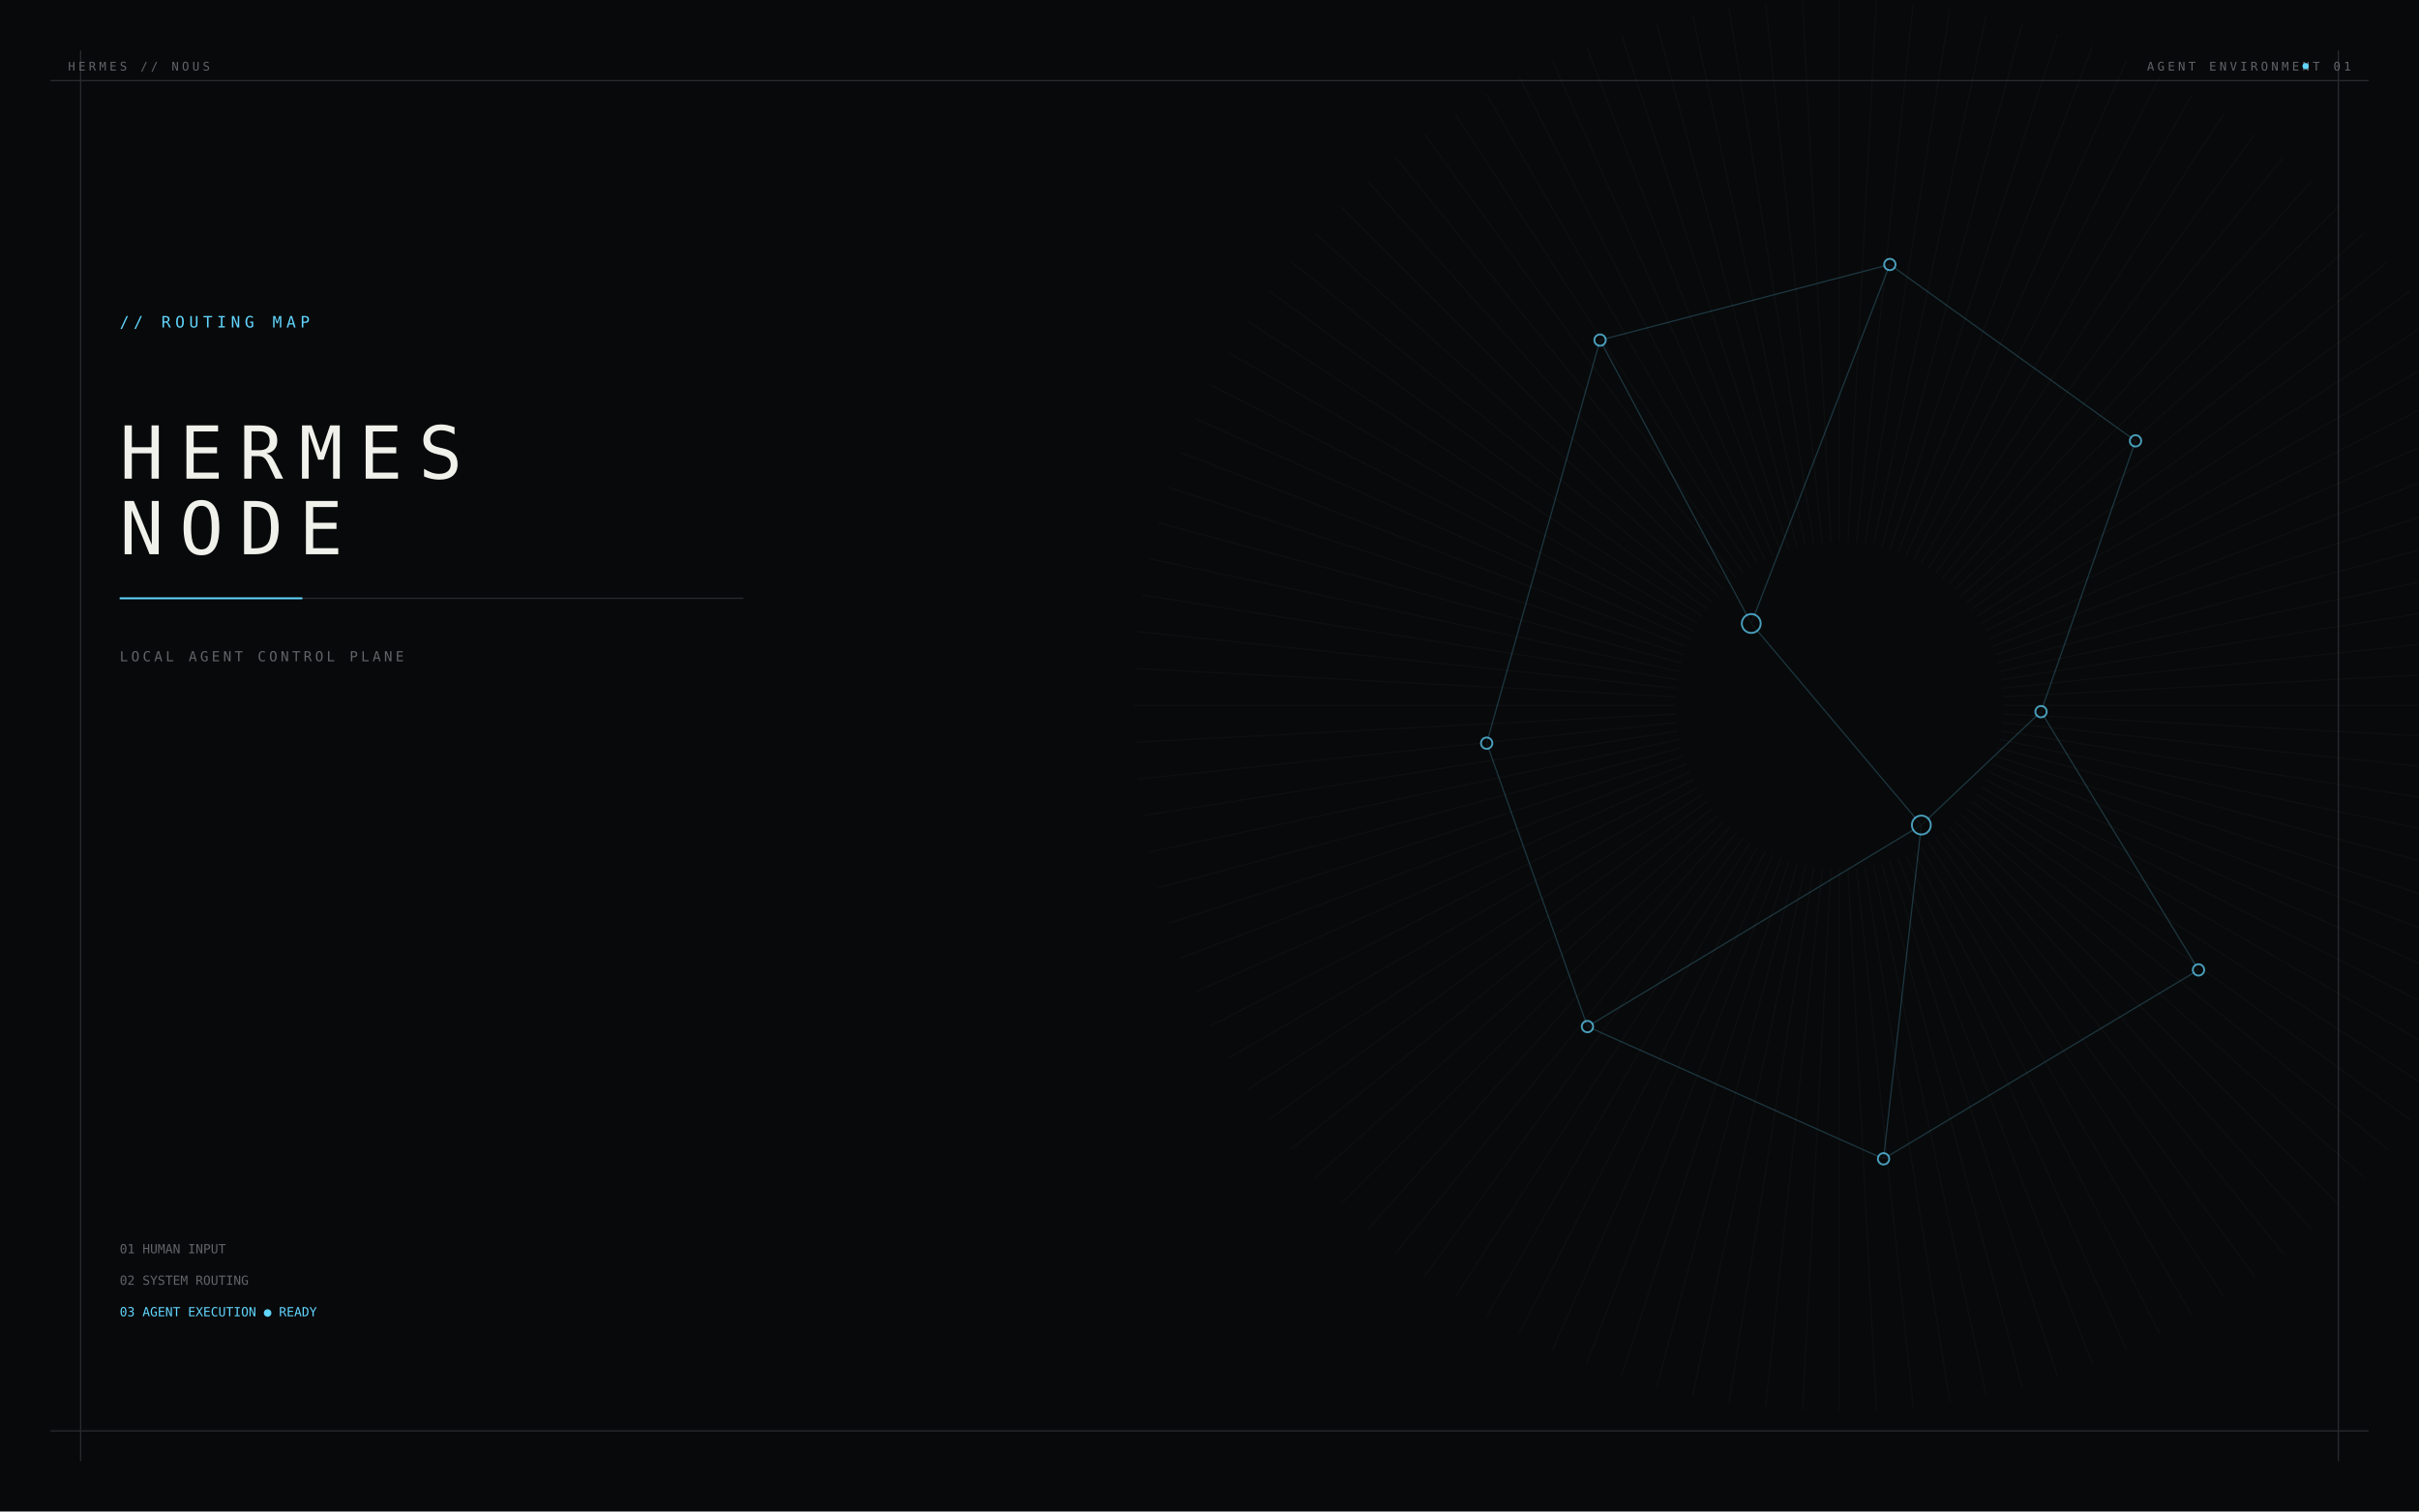
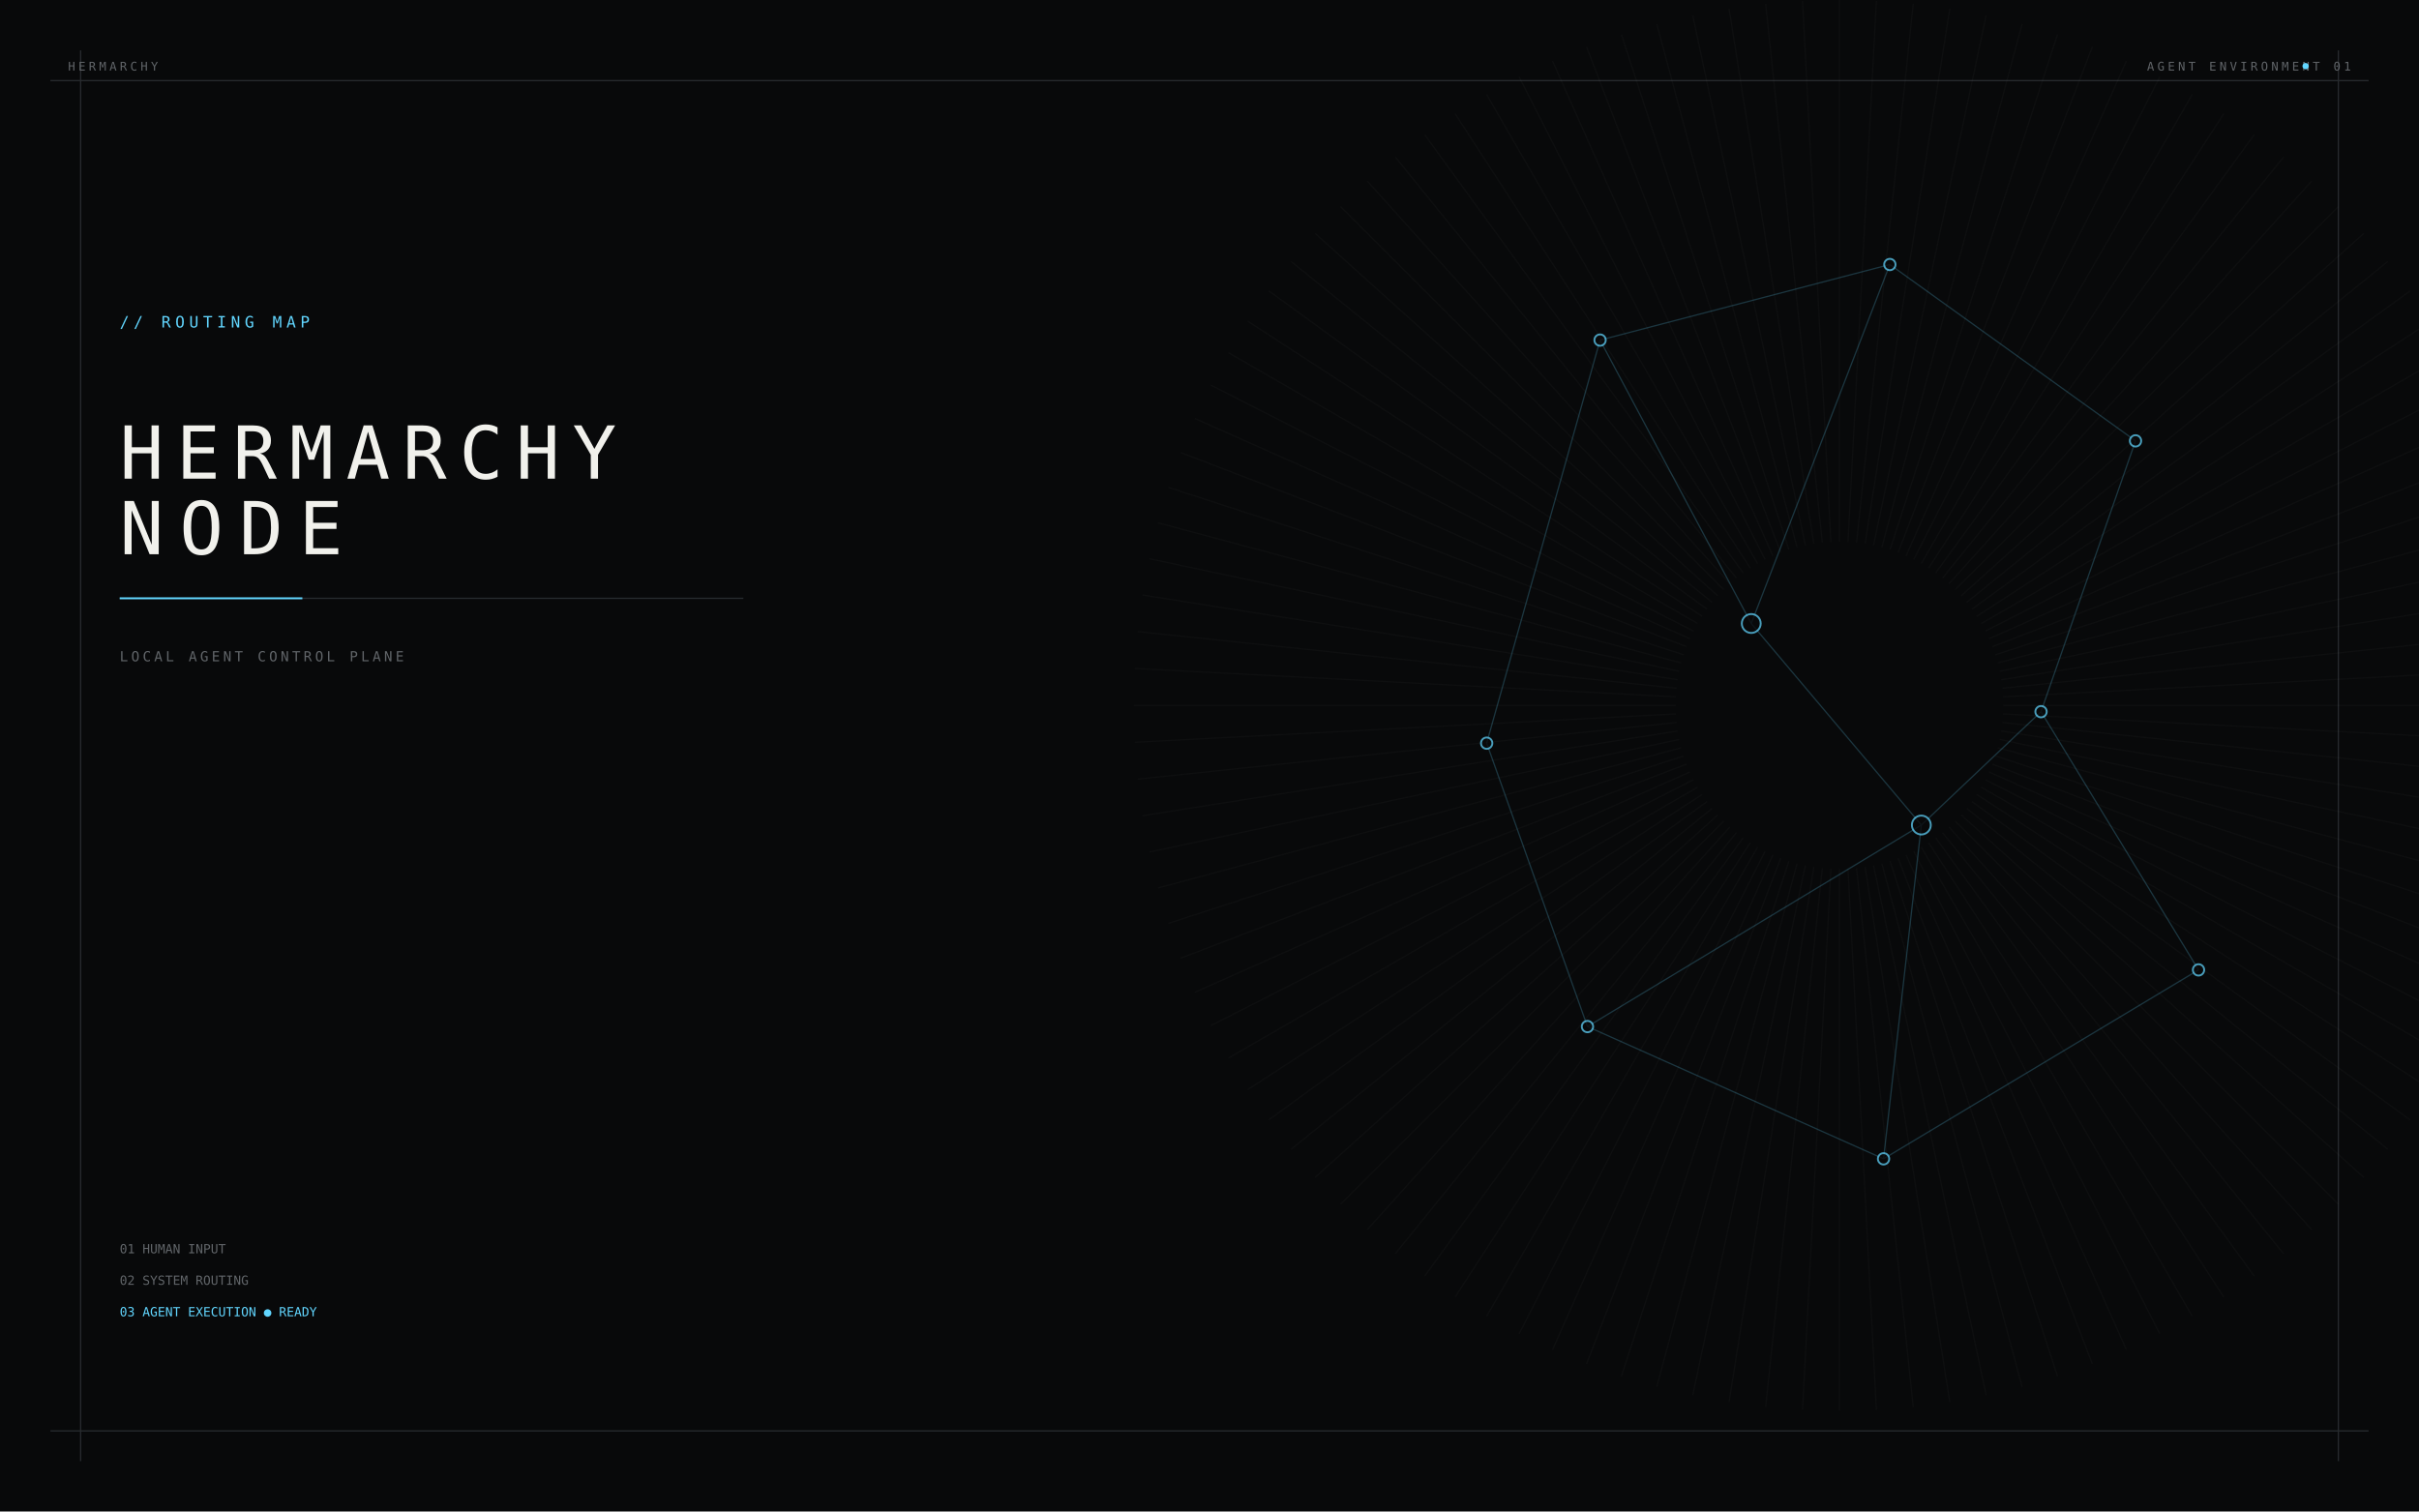
<svg xmlns="http://www.w3.org/2000/svg" width="3840" height="2400" viewBox="0 0 3840 2400">
  <rect width="3840" height="2400" fill="#08090A" />
  <path d="M80 128H3760M80 2272H3760" stroke="#272B2F" stroke-width="2" />
  <path d="M128 80V2320M3712 80V2320" stroke="#272B2F" stroke-width="2" />
  <g fill="#606468" font-family="IBM Plex Mono,JetBrains Mono,DejaVu Sans Mono,monospace" font-size="19" letter-spacing="5">
-     <text x="108" y="112">HERMES // NOUS</text>
+     <text x="108" y="112">HERMARCHY</text>
    <text x="3732" y="112" text-anchor="end">AGENT ENVIRONMENT 01</text>
  </g>
  <circle cx="3660" cy="105" r="5" fill="#61D6FF" />
  <g stroke="#F1F1EC" stroke-width="2" opacity="0.026">
    <line x1="3180.0" y1="1120.0" x2="4040.0" y2="1120.0" />
    <line x1="3179.6" y1="1133.6" x2="4038.5" y2="1178.6" />
    <line x1="3178.6" y1="1147.2" x2="4033.9" y2="1237.1" />
    <line x1="3176.8" y1="1160.7" x2="4026.2" y2="1295.2" />
    <line x1="3174.3" y1="1174.1" x2="4015.5" y2="1352.9" />
    <line x1="3171.1" y1="1187.3" x2="4001.8" y2="1409.9" />
    <line x1="3167.3" y1="1200.3" x2="3985.2" y2="1466.1" />
    <line x1="3162.7" y1="1213.2" x2="3965.6" y2="1521.4" />
    <line x1="3157.5" y1="1225.8" x2="3943.2" y2="1575.5" />
    <line x1="3151.7" y1="1238.0" x2="3917.9" y2="1628.5" />
    <line x1="3145.2" y1="1250.0" x2="3889.9" y2="1680.0" />
    <line x1="3138.1" y1="1261.6" x2="3859.3" y2="1730.0" />
    <line x1="3130.3" y1="1272.8" x2="3826.1" y2="1778.3" />
    <line x1="3122.1" y1="1283.6" x2="3790.4" y2="1824.8" />
    <line x1="3113.2" y1="1294.0" x2="3752.3" y2="1869.4" />
    <line x1="3103.8" y1="1303.8" x2="3712.0" y2="1912.0" />
    <line x1="3094.0" y1="1313.2" x2="3669.4" y2="1952.3" />
    <line x1="3083.6" y1="1322.1" x2="3624.8" y2="1990.4" />
    <line x1="3072.8" y1="1330.3" x2="3578.3" y2="2026.1" />
    <line x1="3061.6" y1="1338.1" x2="3530.0" y2="2059.3" />
    <line x1="3050.0" y1="1345.2" x2="3480.0" y2="2089.9" />
    <line x1="3038.0" y1="1351.7" x2="3428.5" y2="2117.9" />
    <line x1="3025.8" y1="1357.5" x2="3375.5" y2="2143.2" />
    <line x1="3013.2" y1="1362.7" x2="3321.4" y2="2165.6" />
    <line x1="3000.3" y1="1367.3" x2="3266.1" y2="2185.2" />
    <line x1="2987.3" y1="1371.1" x2="3209.9" y2="2201.8" />
    <line x1="2974.1" y1="1374.3" x2="3152.9" y2="2215.5" />
    <line x1="2960.7" y1="1376.8" x2="3095.2" y2="2226.2" />
    <line x1="2947.2" y1="1378.6" x2="3037.1" y2="2233.9" />
    <line x1="2933.6" y1="1379.6" x2="2978.6" y2="2238.5" />
    <line x1="2920.0" y1="1380.0" x2="2920.0" y2="2240.0" />
    <line x1="2906.4" y1="1379.6" x2="2861.4" y2="2238.5" />
    <line x1="2892.8" y1="1378.6" x2="2802.9" y2="2233.9" />
    <line x1="2879.3" y1="1376.8" x2="2744.8" y2="2226.2" />
    <line x1="2865.9" y1="1374.3" x2="2687.1" y2="2215.5" />
    <line x1="2852.7" y1="1371.1" x2="2630.1" y2="2201.8" />
    <line x1="2839.7" y1="1367.3" x2="2573.9" y2="2185.2" />
    <line x1="2826.8" y1="1362.7" x2="2518.6" y2="2165.6" />
    <line x1="2814.2" y1="1357.5" x2="2464.5" y2="2143.2" />
    <line x1="2802.0" y1="1351.7" x2="2411.5" y2="2117.9" />
    <line x1="2790.0" y1="1345.2" x2="2360.0" y2="2089.9" />
    <line x1="2778.4" y1="1338.1" x2="2310.0" y2="2059.3" />
    <line x1="2767.2" y1="1330.3" x2="2261.7" y2="2026.1" />
    <line x1="2756.4" y1="1322.1" x2="2215.2" y2="1990.4" />
    <line x1="2746.0" y1="1313.2" x2="2170.6" y2="1952.3" />
    <line x1="2736.2" y1="1303.8" x2="2128.0" y2="1912.0" />
    <line x1="2726.8" y1="1294.0" x2="2087.7" y2="1869.4" />
    <line x1="2717.9" y1="1283.6" x2="2049.6" y2="1824.8" />
    <line x1="2709.7" y1="1272.8" x2="2013.9" y2="1778.3" />
    <line x1="2701.9" y1="1261.6" x2="1980.7" y2="1730.0" />
    <line x1="2694.8" y1="1250.0" x2="1950.1" y2="1680.0" />
    <line x1="2688.3" y1="1238.0" x2="1922.1" y2="1628.5" />
    <line x1="2682.5" y1="1225.8" x2="1896.8" y2="1575.5" />
    <line x1="2677.3" y1="1213.2" x2="1874.4" y2="1521.4" />
    <line x1="2672.7" y1="1200.3" x2="1854.8" y2="1466.1" />
    <line x1="2668.9" y1="1187.3" x2="1838.2" y2="1409.9" />
    <line x1="2665.7" y1="1174.1" x2="1824.5" y2="1352.9" />
    <line x1="2663.2" y1="1160.7" x2="1813.8" y2="1295.2" />
    <line x1="2661.4" y1="1147.2" x2="1806.1" y2="1237.1" />
    <line x1="2660.4" y1="1133.6" x2="1801.5" y2="1178.6" />
    <line x1="2660.0" y1="1120.0" x2="1800.0" y2="1120.0" />
    <line x1="2660.4" y1="1106.4" x2="1801.5" y2="1061.4" />
    <line x1="2661.4" y1="1092.8" x2="1806.1" y2="1002.9" />
    <line x1="2663.2" y1="1079.3" x2="1813.8" y2="944.8" />
    <line x1="2665.7" y1="1065.9" x2="1824.5" y2="887.1" />
    <line x1="2668.9" y1="1052.7" x2="1838.2" y2="830.1" />
    <line x1="2672.7" y1="1039.7" x2="1854.8" y2="773.9" />
    <line x1="2677.3" y1="1026.8" x2="1874.4" y2="718.6" />
    <line x1="2682.5" y1="1014.2" x2="1896.8" y2="664.5" />
    <line x1="2688.3" y1="1002.0" x2="1922.1" y2="611.5" />
    <line x1="2694.8" y1="990.0" x2="1950.1" y2="560.0" />
    <line x1="2701.9" y1="978.4" x2="1980.7" y2="510.0" />
    <line x1="2709.7" y1="967.2" x2="2013.9" y2="461.7" />
    <line x1="2717.9" y1="956.4" x2="2049.6" y2="415.2" />
    <line x1="2726.8" y1="946.0" x2="2087.7" y2="370.6" />
    <line x1="2736.2" y1="936.2" x2="2128.0" y2="328.0" />
    <line x1="2746.0" y1="926.8" x2="2170.6" y2="287.7" />
    <line x1="2756.4" y1="917.9" x2="2215.2" y2="249.6" />
    <line x1="2767.2" y1="909.7" x2="2261.7" y2="213.9" />
    <line x1="2778.4" y1="901.9" x2="2310.0" y2="180.7" />
    <line x1="2790.0" y1="894.8" x2="2360.0" y2="150.1" />
    <line x1="2802.0" y1="888.3" x2="2411.5" y2="122.1" />
    <line x1="2814.2" y1="882.5" x2="2464.5" y2="96.8" />
    <line x1="2826.8" y1="877.3" x2="2518.6" y2="74.4" />
    <line x1="2839.7" y1="872.7" x2="2573.9" y2="54.8" />
    <line x1="2852.7" y1="868.9" x2="2630.1" y2="38.2" />
    <line x1="2865.9" y1="865.7" x2="2687.1" y2="24.5" />
    <line x1="2879.3" y1="863.2" x2="2744.8" y2="13.8" />
    <line x1="2892.8" y1="861.4" x2="2802.9" y2="6.1" />
    <line x1="2906.4" y1="860.4" x2="2861.4" y2="1.5" />
    <line x1="2920.0" y1="860.0" x2="2920.0" y2="0.0" />
    <line x1="2933.6" y1="860.4" x2="2978.6" y2="1.5" />
    <line x1="2947.2" y1="861.4" x2="3037.1" y2="6.1" />
    <line x1="2960.7" y1="863.2" x2="3095.2" y2="13.8" />
    <line x1="2974.1" y1="865.7" x2="3152.9" y2="24.5" />
    <line x1="2987.3" y1="868.9" x2="3209.9" y2="38.2" />
    <line x1="3000.3" y1="872.7" x2="3266.1" y2="54.8" />
    <line x1="3013.2" y1="877.3" x2="3321.4" y2="74.4" />
    <line x1="3025.8" y1="882.5" x2="3375.5" y2="96.8" />
    <line x1="3038.0" y1="888.3" x2="3428.5" y2="122.1" />
    <line x1="3050.0" y1="894.8" x2="3480.0" y2="150.1" />
    <line x1="3061.6" y1="901.9" x2="3530.0" y2="180.7" />
    <line x1="3072.8" y1="909.7" x2="3578.3" y2="213.9" />
    <line x1="3083.6" y1="917.9" x2="3624.8" y2="249.6" />
    <line x1="3094.0" y1="926.8" x2="3669.4" y2="287.7" />
    <line x1="3103.8" y1="936.2" x2="3712.0" y2="328.0" />
    <line x1="3113.2" y1="946.0" x2="3752.3" y2="370.6" />
    <line x1="3122.1" y1="956.4" x2="3790.4" y2="415.2" />
    <line x1="3130.3" y1="967.2" x2="3826.1" y2="461.7" />
    <line x1="3138.1" y1="978.4" x2="3859.3" y2="510.0" />
    <line x1="3145.2" y1="990.0" x2="3889.9" y2="560.0" />
    <line x1="3151.7" y1="1002.0" x2="3917.9" y2="611.5" />
    <line x1="3157.5" y1="1014.2" x2="3943.2" y2="664.5" />
    <line x1="3162.7" y1="1026.8" x2="3965.6" y2="718.6" />
    <line x1="3167.3" y1="1039.7" x2="3985.2" y2="773.9" />
    <line x1="3171.1" y1="1052.7" x2="4001.8" y2="830.1" />
    <line x1="3174.3" y1="1065.9" x2="4015.5" y2="887.1" />
    <line x1="3176.8" y1="1079.3" x2="4026.2" y2="944.8" />
    <line x1="3178.6" y1="1092.8" x2="4033.9" y2="1002.9" />
    <line x1="3179.6" y1="1106.4" x2="4038.5" y2="1061.4" />
  </g>
  <g stroke="#61D6FF" stroke-width="2" opacity=".22">
    <line x1="2540" y1="540" x2="3000" y2="420" />
    <line x1="3000" y1="420" x2="3390" y2="700" />
    <line x1="3390" y1="700" x2="3240" y2="1130" />
    <line x1="3240" y1="1130" x2="3490" y2="1540" />
    <line x1="3490" y1="1540" x2="2990" y2="1840" />
    <line x1="2990" y1="1840" x2="2520" y2="1630" />
    <line x1="2520" y1="1630" x2="2360" y2="1180" />
    <line x1="2360" y1="1180" x2="2540" y2="540" />
    <line x1="2540" y1="540" x2="2780" y2="990" />
    <line x1="2780" y1="990" x2="3000" y2="420" />
    <line x1="2780" y1="990" x2="3050" y2="1310" />
    <line x1="3050" y1="1310" x2="3240" y2="1130" />
    <line x1="3050" y1="1310" x2="2990" y2="1840" />
    <line x1="3050" y1="1310" x2="2520" y2="1630" />
  </g>
  <g fill="#08090A" stroke="#61D6FF" stroke-width="3" opacity=".72">
    <circle cx="2540" cy="540" r="9" />
    <circle cx="3000" cy="420" r="9" />
    <circle cx="3390" cy="700" r="9" />
    <circle cx="3240" cy="1130" r="9" />
    <circle cx="3490" cy="1540" r="9" />
    <circle cx="2990" cy="1840" r="9" />
    <circle cx="2520" cy="1630" r="9" />
    <circle cx="2360" cy="1180" r="9" />
    <circle cx="2780" cy="990" r="15" />
    <circle cx="3050" cy="1310" r="15" />
  </g>
  <g font-family="IBM Plex Mono,JetBrains Mono,DejaVu Sans Mono,monospace">
    <text x="190" y="520" fill="#61D6FF" font-size="25" letter-spacing="7">// ROUTING MAP</text>
-     <text x="190" y="760" fill="#F1F1EC" font-size="116" letter-spacing="25">HERMES</text>
+     <text x="190" y="760" fill="#F1F1EC" font-size="116" letter-spacing="20">HERMARCHY</text>
    <text x="190" y="880" fill="#F1F1EC" font-size="116" letter-spacing="25">NODE</text>
    <path d="M190 950H1180" stroke="#272B2F" stroke-width="2" />
    <path d="M190 950H480" stroke="#61D6FF" stroke-width="3" />
    <text x="190" y="1050" fill="#606468" font-size="22" letter-spacing="5">LOCAL AGENT CONTROL PLANE</text>
    <text x="190" y="1990" fill="#606468" font-size="20">01  HUMAN INPUT</text>
    <text x="190" y="2040" fill="#606468" font-size="20">02  SYSTEM ROUTING</text>
    <text x="190" y="2090" fill="#61D6FF" font-size="20">03  AGENT EXECUTION  ● READY</text>
  </g>
</svg>
